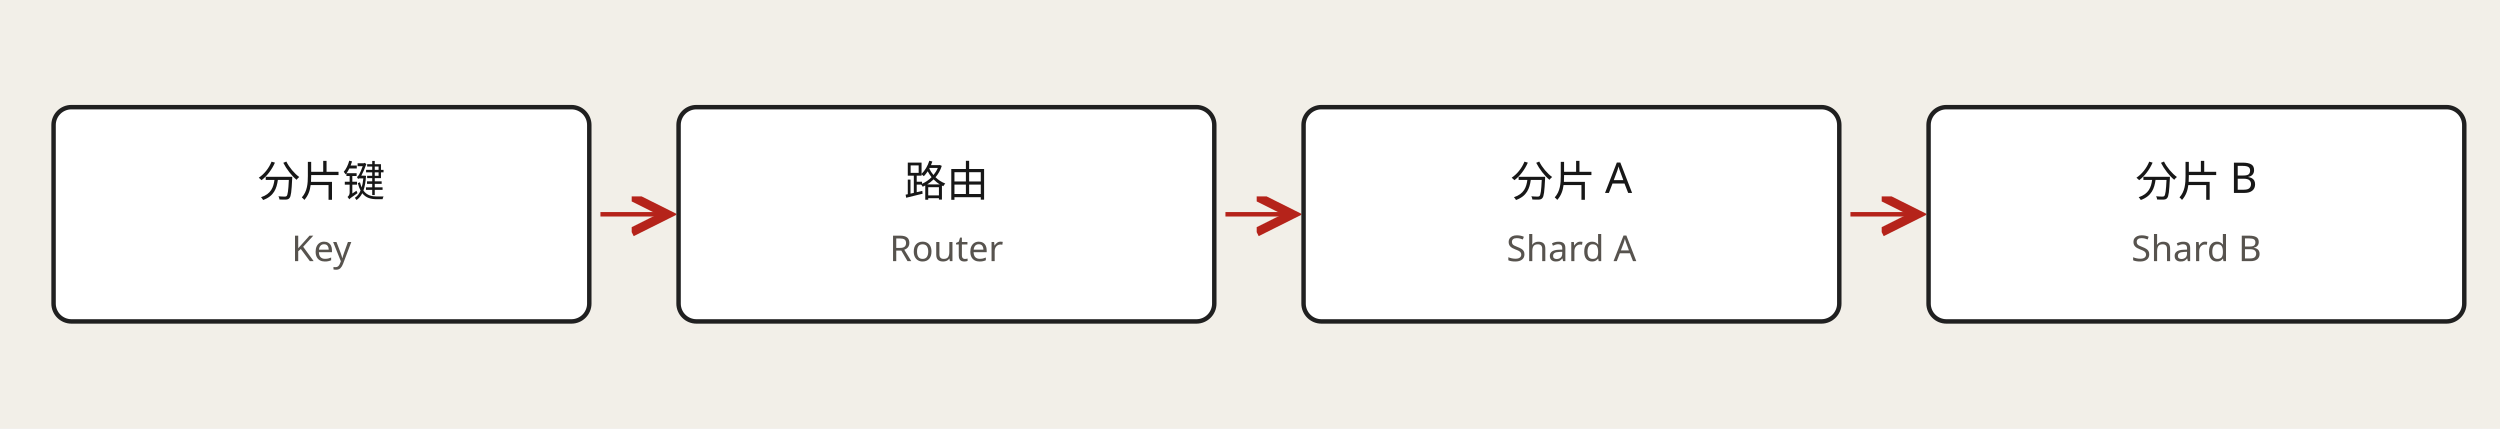
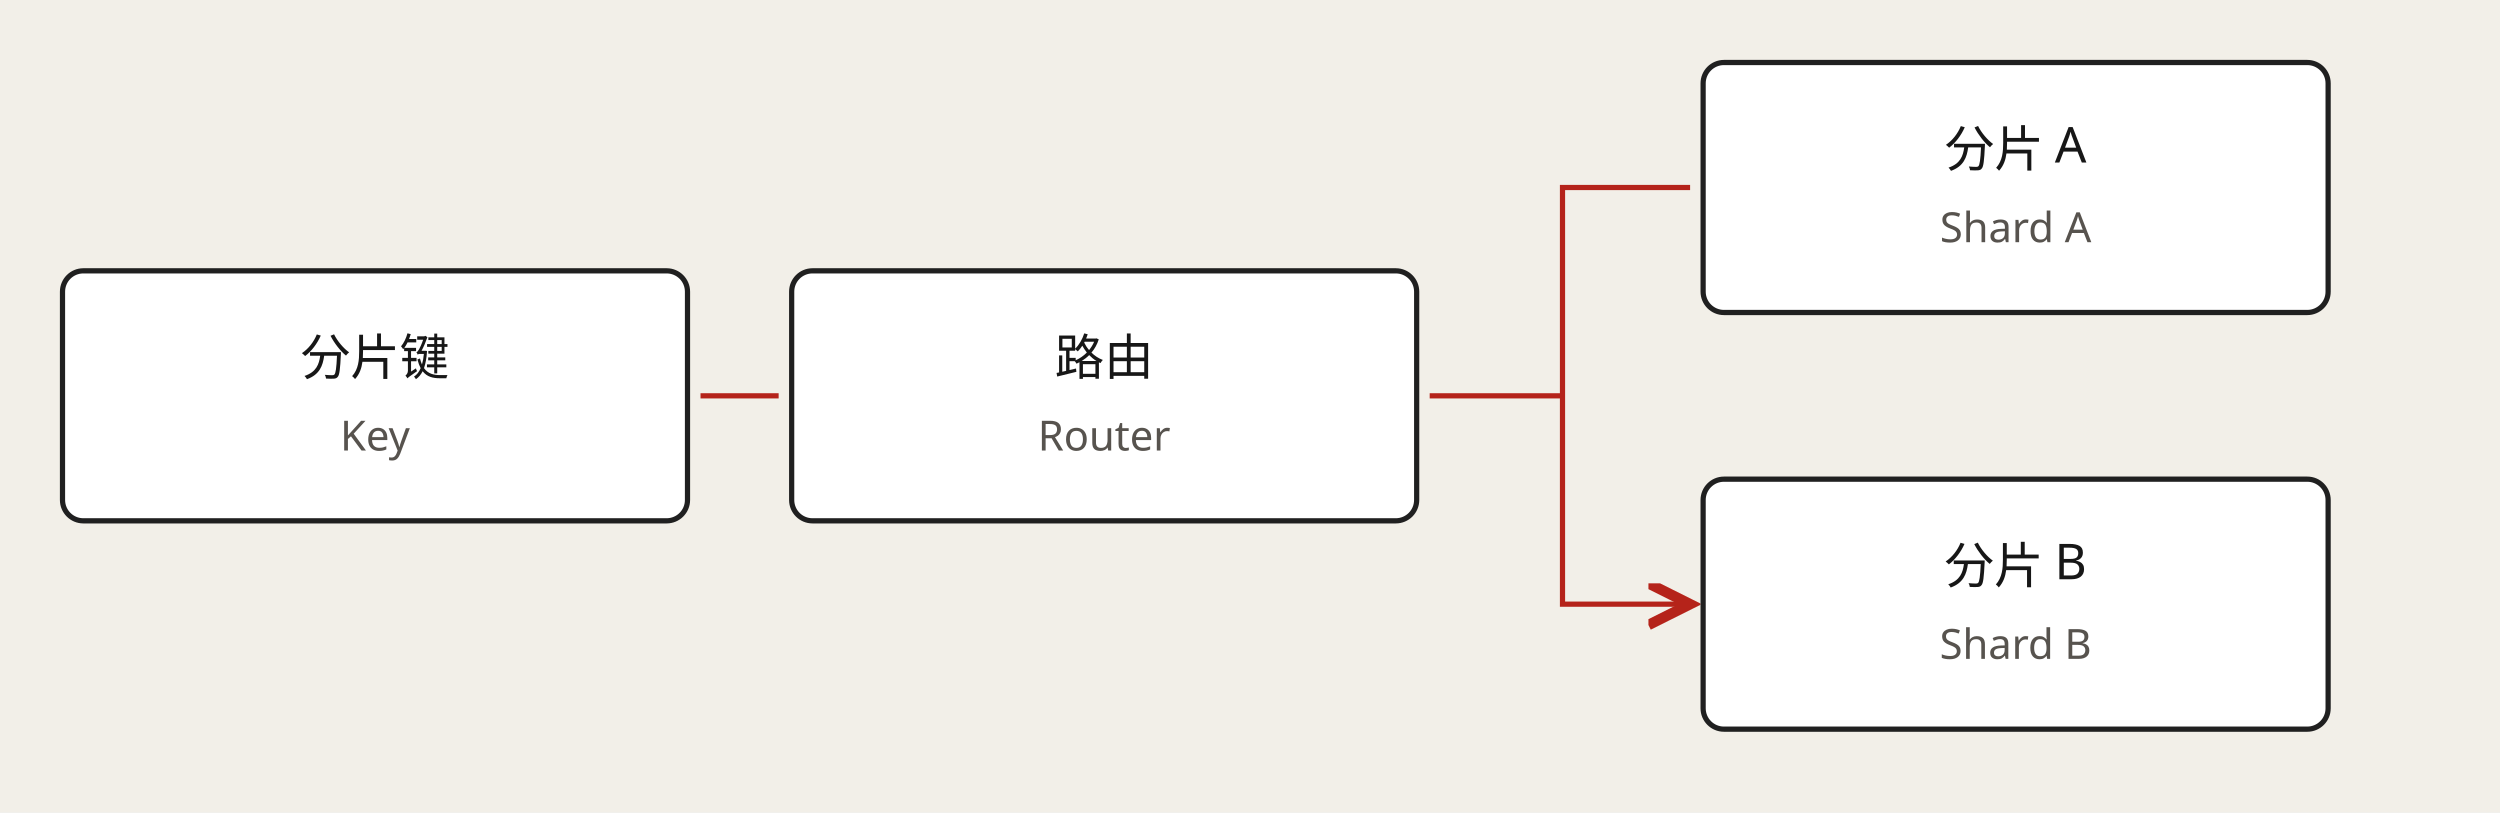
- <svg xmlns="http://www.w3.org/2000/svg" width="1120" height="192" viewBox="0 0 1120 192" role="img" aria-labelledby="title">
+ <svg xmlns="http://www.w3.org/2000/svg" width="960" height="312" viewBox="0 0 960 312" role="img" aria-labelledby="title">
  <defs>
    <marker id="arrow" markerWidth="10" markerHeight="10" refX="8" refY="4" orient="auto">
      <path d="M0 0 L8 4 L0 8" fill="none" stroke="#b5231a" stroke-width="2" />
    </marker>
  </defs>
-   <rect width="1120" height="192" fill="#f2efe8" />
-   <rect x="24" y="48" width="240" height="96" rx="8" fill="white" stroke="#202020" stroke-width="2" />
-   <text x="144" y="88" text-anchor="middle" fill="#171717" font-size="19" font-family="system-ui,sans-serif">分片键</text>
-   <text x="144" y="117" text-anchor="middle" fill="#57534e" font-size="16" font-family="system-ui,sans-serif">Key</text>
-   <path d="M269 96 H299" stroke="#b5231a" stroke-width="2" marker-end="url(#arrow)" />
-   <rect x="304" y="48" width="240" height="96" rx="8" fill="white" stroke="#202020" stroke-width="2" />
-   <text x="424" y="88" text-anchor="middle" fill="#171717" font-size="19" font-family="system-ui,sans-serif">路由</text>
-   <text x="424" y="117" text-anchor="middle" fill="#57534e" font-size="16" font-family="system-ui,sans-serif">Router</text>
-   <path d="M549 96 H579" stroke="#b5231a" stroke-width="2" marker-end="url(#arrow)" />
-   <rect x="584" y="48" width="240" height="96" rx="8" fill="white" stroke="#202020" stroke-width="2" />
-   <text x="704" y="88" text-anchor="middle" fill="#171717" font-size="19" font-family="system-ui,sans-serif">分片 A</text>
-   <text x="704" y="117" text-anchor="middle" fill="#57534e" font-size="16" font-family="system-ui,sans-serif">Shard A</text>
-   <path d="M829 96 H859" stroke="#b5231a" stroke-width="2" marker-end="url(#arrow)" />
-   <rect x="864" y="48" width="240" height="96" rx="8" fill="white" stroke="#202020" stroke-width="2" />
-   <text x="984" y="88" text-anchor="middle" fill="#171717" font-size="19" font-family="system-ui,sans-serif">分片 B</text>
-   <text x="984" y="117" text-anchor="middle" fill="#57534e" font-size="16" font-family="system-ui,sans-serif">Shard B</text>
+   <rect width="960" height="312" fill="#f2efe8" />
+   <path d="M269 152 H299 M549 152 H600 V72 H649 M600 152 V232 H649" fill="none" stroke="#b5231a" stroke-width="2" marker-end="url(#arrow)" />
+   <rect x="24" y="104" width="240" height="96" rx="8" fill="white" stroke="#202020" stroke-width="2" />
+   <text x="144" y="144" text-anchor="middle" fill="#171717" font-size="19" font-family="system-ui,sans-serif">分片键</text>
+   <text x="144" y="173" text-anchor="middle" fill="#57534e" font-size="16" font-family="system-ui,sans-serif">Key</text>
+   <rect x="304" y="104" width="240" height="96" rx="8" fill="white" stroke="#202020" stroke-width="2" />
+   <text x="424" y="144" text-anchor="middle" fill="#171717" font-size="19" font-family="system-ui,sans-serif">路由</text>
+   <text x="424" y="173" text-anchor="middle" fill="#57534e" font-size="16" font-family="system-ui,sans-serif">Router</text>
+   <rect x="654" y="24" width="240" height="96" rx="8" fill="white" stroke="#202020" stroke-width="2" />
+   <text x="774" y="64" text-anchor="middle" fill="#171717" font-size="19" font-family="system-ui,sans-serif">分片 A</text>
+   <text x="774" y="93" text-anchor="middle" fill="#57534e" font-size="16" font-family="system-ui,sans-serif">Shard A</text>
+   <rect x="654" y="184" width="240" height="96" rx="8" fill="white" stroke="#202020" stroke-width="2" />
+   <text x="774" y="224" text-anchor="middle" fill="#171717" font-size="19" font-family="system-ui,sans-serif">分片 B</text>
+   <text x="774" y="253" text-anchor="middle" fill="#57534e" font-size="16" font-family="system-ui,sans-serif">Shard B</text>
</svg>
